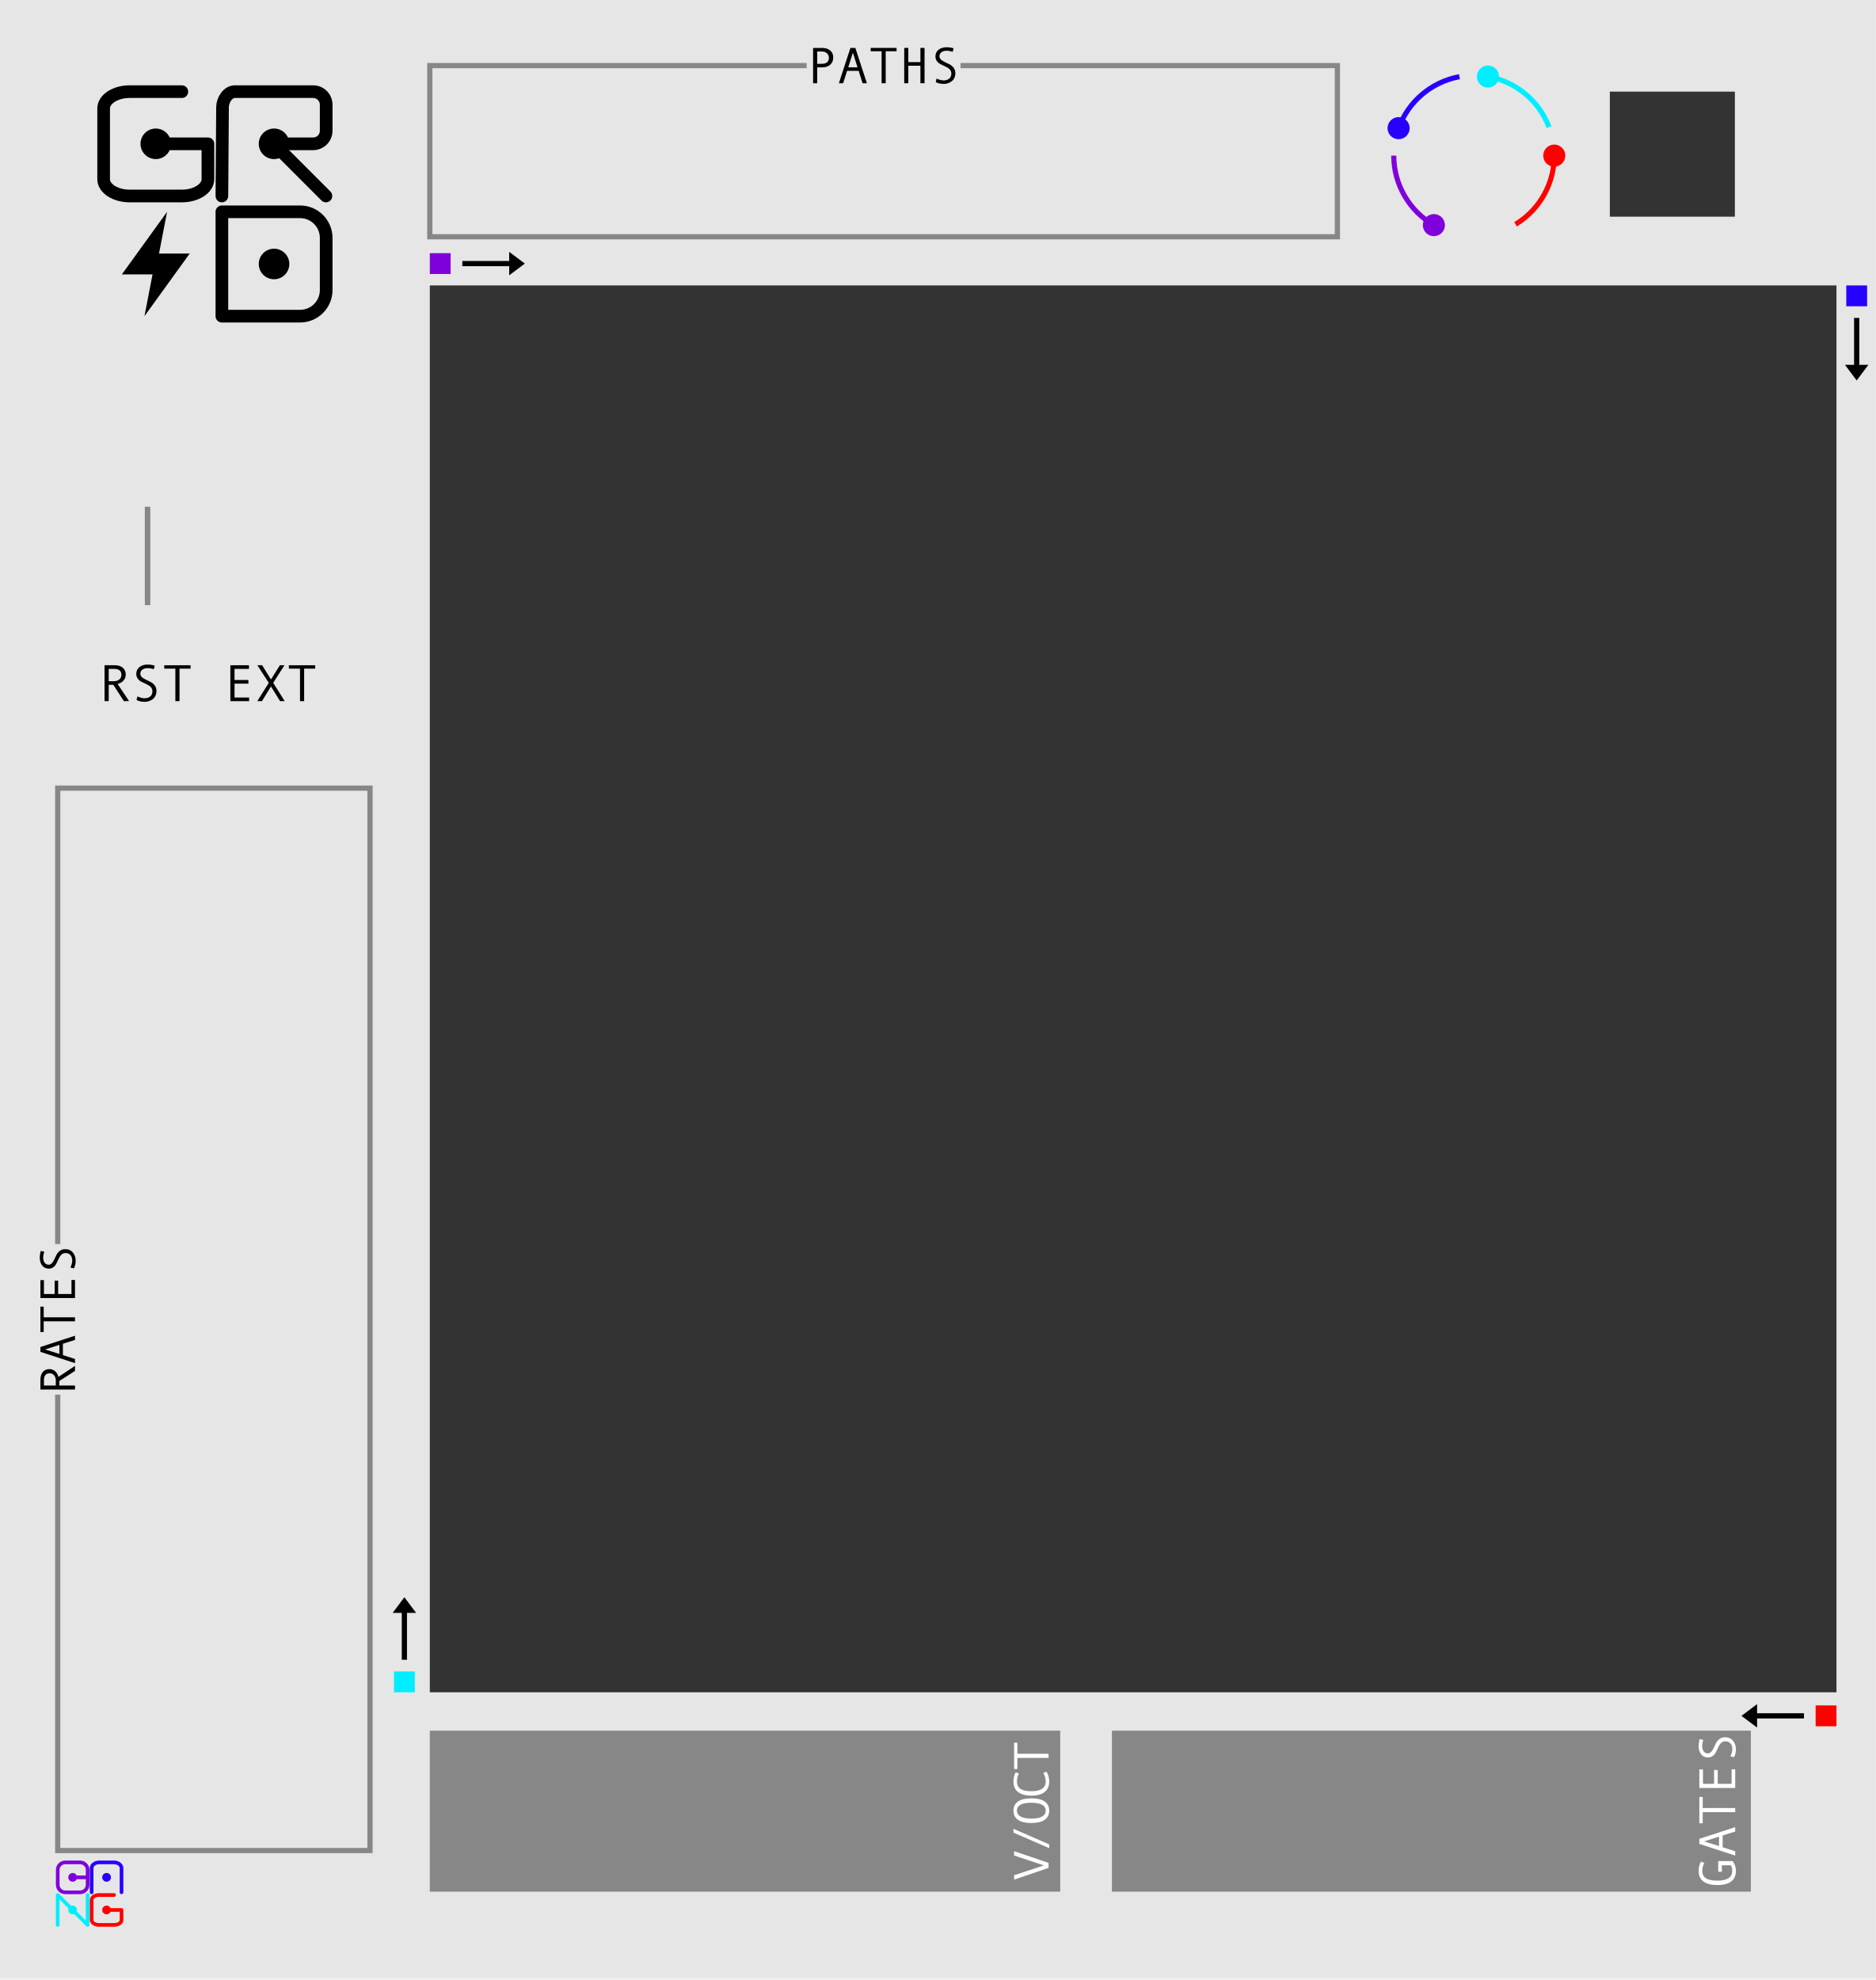
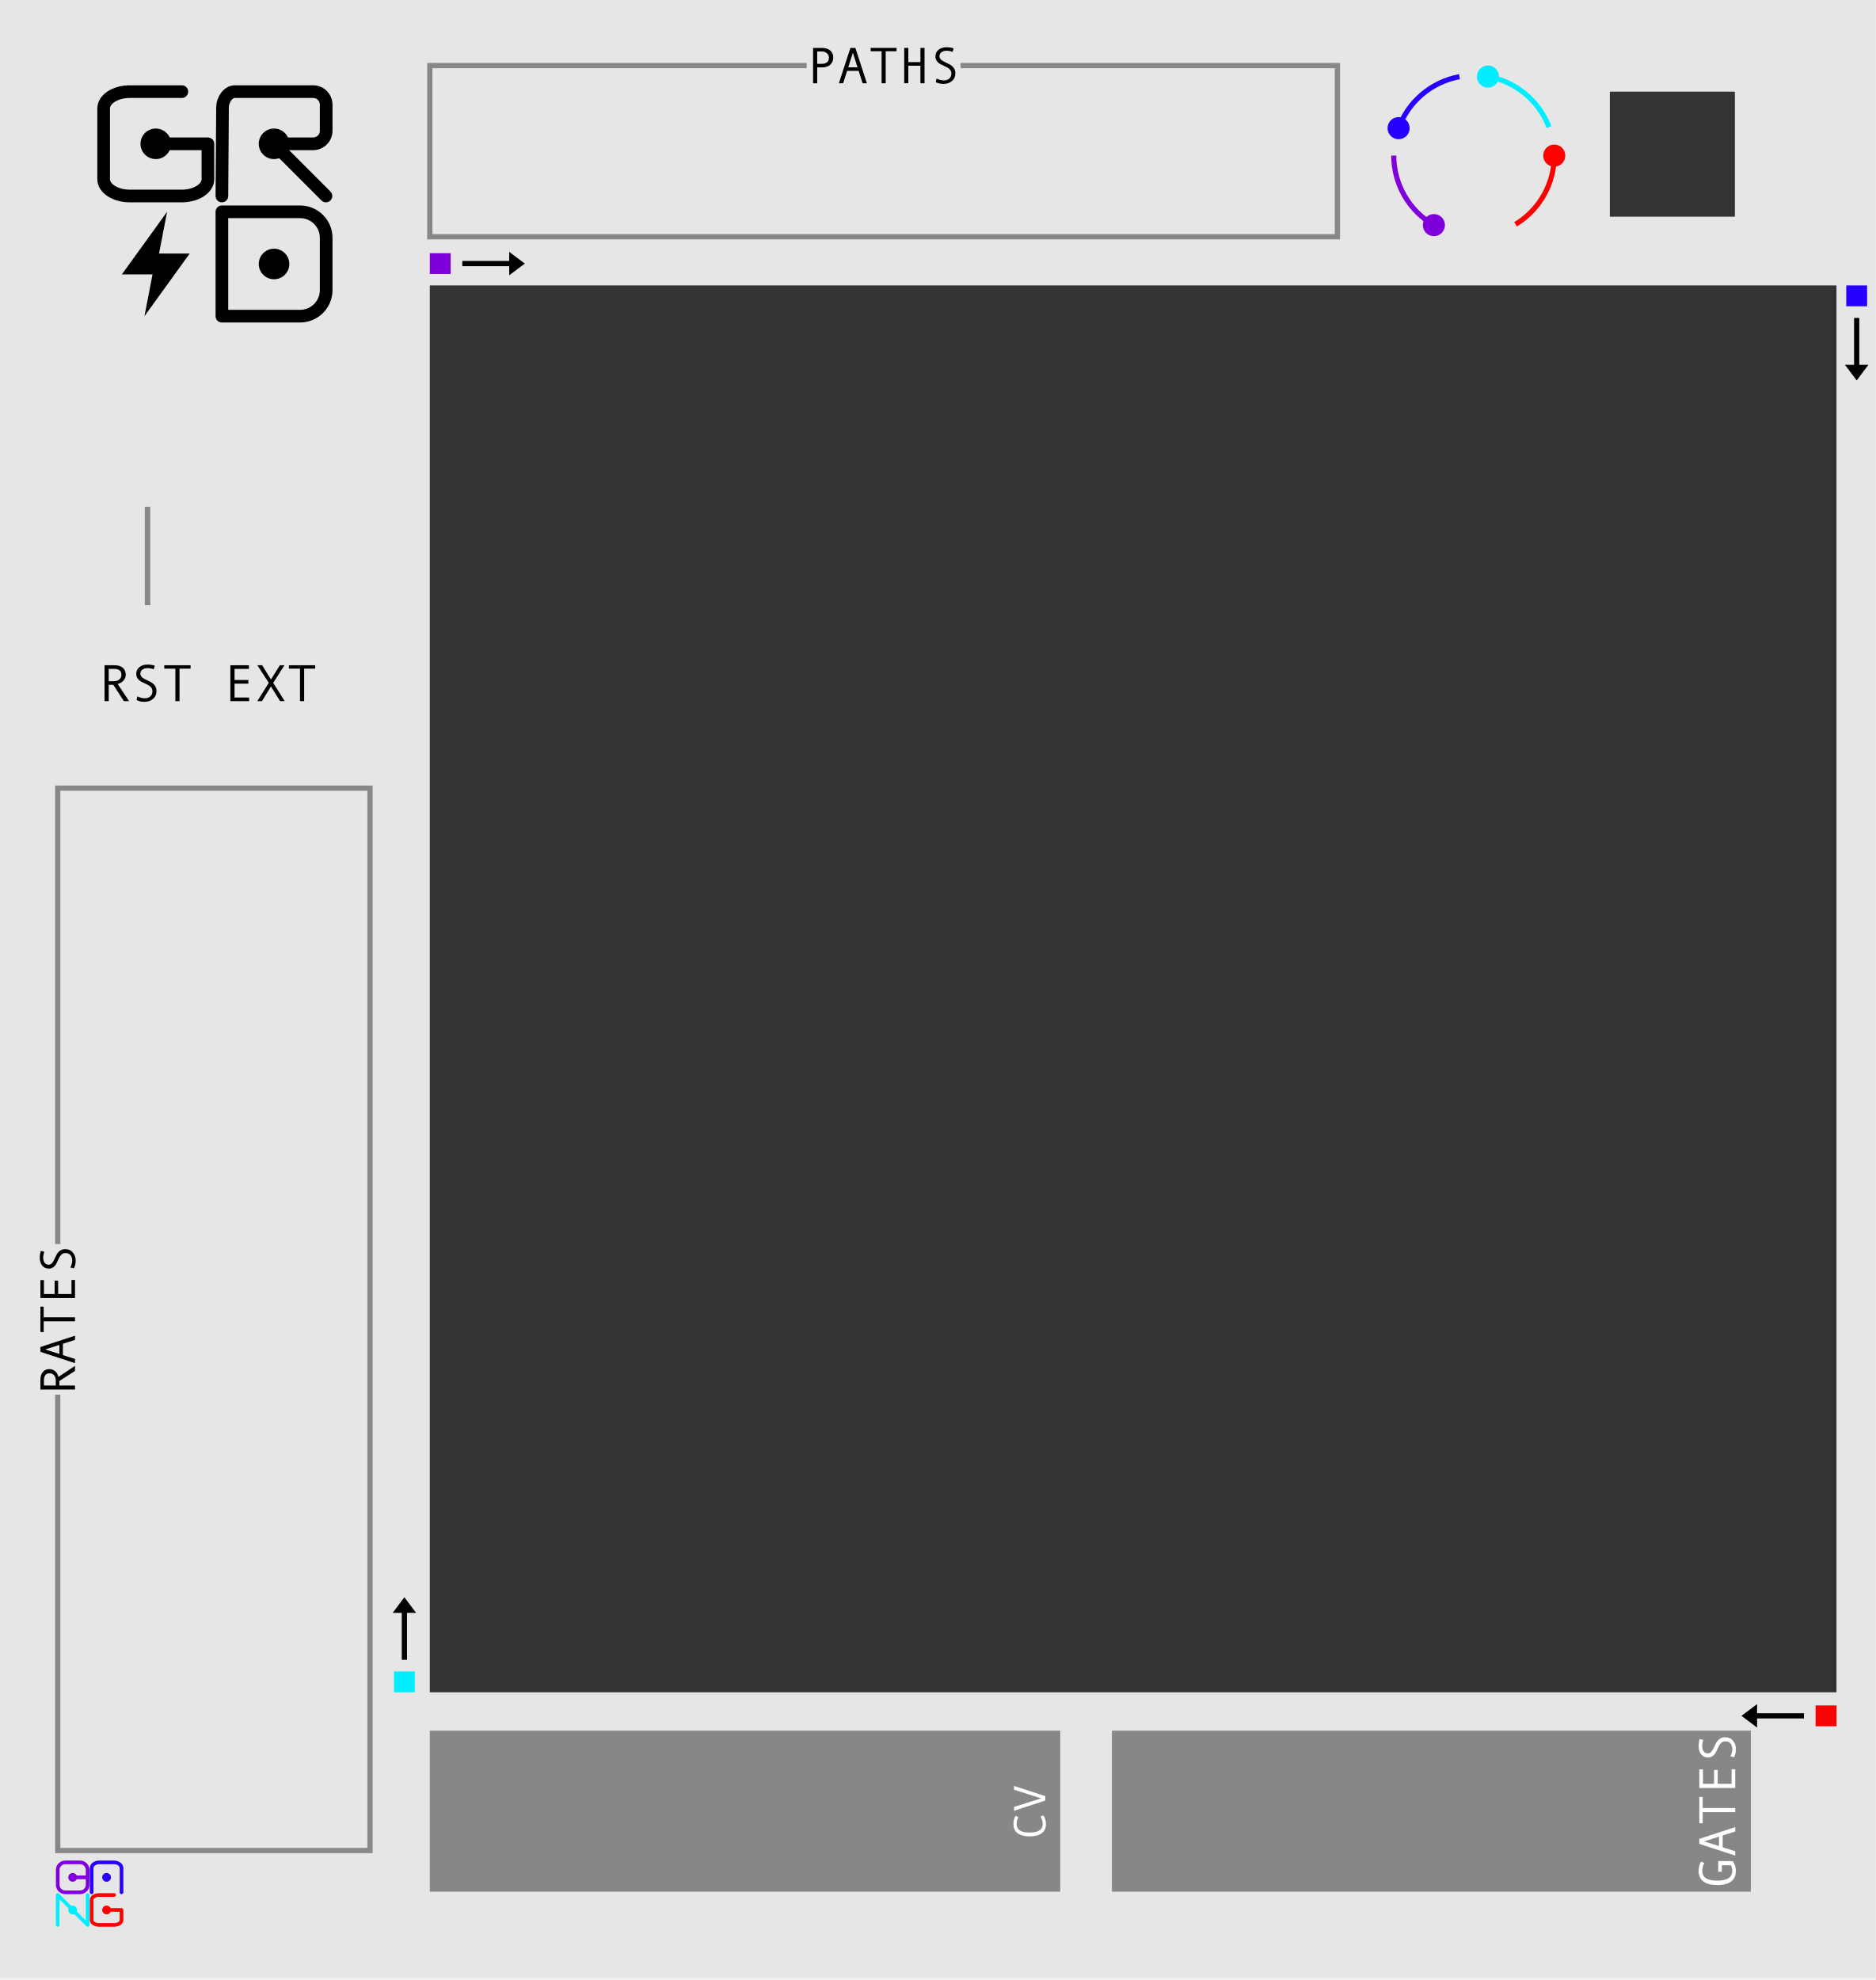
<svg xmlns="http://www.w3.org/2000/svg" width="100%" height="100%" viewBox="0 0 360 380" version="1.1" xml:space="preserve" style="fill-rule:evenodd;clip-rule:evenodd;stroke-miterlimit:36.5;">
  <rect id="StochSeqGrid" x="0" y="0" width="360" height="379.6" style="fill:none;" />
  <clipPath id="_clip1">
    <rect x="0" y="0" width="360" height="379.6" />
  </clipPath>
  <g clip-path="url(#_clip1)">
    <g id="Layer1">
      <rect id="background" x="0" y="0" width="360" height="380.662" style="fill:#e6e6e6;" />
      <rect id="rect" x="82.5" y="54.78" width="270" height="270" style="fill:#333;" />
      <path d="M28.324,97.257l0,18.887" style="fill:none;stroke:#282828;stroke-opacity:0.5;stroke-width:1.05px;" />
      <rect x="82.5" y="48.587" width="4" height="4" style="fill:#8000db;" />
      <path d="M75.619,320.78l0,4l4,-0l0,-4l-4,-0Z" style="fill:#0ef;" />
      <path d="M358.381,58.78l-0,-4l-4,-0l-0,4l4,-0Z" style="fill:#2600ff;" />
      <rect x="348.5" y="327.303" width="4" height="4" style="fill:#f00;" />
      <path d="M97.738,48.337l3,2.25l-3,2.25l0,-4.5Z" />
      <path d="M88.738,50.587l9.6,-0" style="fill:none;stroke:#000;stroke-width:1px;" />
      <path d="M75.369,309.541l2.25,-3l2.25,3l-4.5,0Z" />
      <path d="M77.619,318.541l0,-9.6" style="fill:none;stroke:#000;stroke-width:1px;" />
      <path d="M358.631,70.018l-2.25,3l-2.25,-3l4.5,-0Z" />
      <path d="M356.381,61.018l-0,9.6" style="fill:none;stroke:#000;stroke-width:1px;" />
      <path d="M337.262,331.553l-3,-2.25l3,-2.25l-0,4.5Z" />
      <path d="M346.262,329.303l-9.6,0" style="fill:none;stroke:#000;stroke-width:1px;" />
      <rect x="213.429" y="332.149" width="122.637" height="30.895" style="fill:#282828;fill-opacity:0.5;" />
      <rect x="82.5" y="332.149" width="121.005" height="30.895" style="fill:#282828;fill-opacity:0.5;" />
      <rect x="11.078" y="151.258" width="59.94" height="203.895" style="fill:none;stroke:#282828;stroke-opacity:0.5;stroke-width:1px;stroke-miterlimit:1.5;" />
      <rect x="82.5" y="12.587" width="174.207" height="32.854" style="fill:none;stroke:#282828;stroke-opacity:0.5;stroke-width:1px;stroke-miterlimit:1.5;" />
      <g id="grid">
        <g>
          <circle cx="52.6" cy="50.663" r="2.932" />
          <path d="M62.607,45.653c0,-2.761 -2.242,-5.003 -5.003,-5.003l-15.012,-0l0,20.027l15.012,-0c2.761,-0 5.003,-2.242 5.003,-5.004l0,-10.02Z" style="fill:none;stroke:#000;stroke-width:2.43px;stroke-linejoin:round;stroke-miterlimit:3;" />
        </g>
        <g>
          <circle cx="52.6" cy="27.6" r="2.932" />
          <path d="M52.553,27.6l10.007,10.014" style="fill:none;stroke:#000;stroke-width:2.43px;stroke-linecap:round;stroke-miterlimit:1.5;" />
          <path d="M52.553,27.6l7.551,0c1.382,0 2.503,-1.121 2.503,-2.503l0,-5.007c0,-1.381 -1.121,-2.503 -2.503,-2.503l-15.008,-0c-1.382,-0 -2.384,1.623 -2.384,3.005l-0.12,17.022" style="fill:none;stroke:#000;stroke-width:2.43px;stroke-linecap:round;stroke-linejoin:round;stroke-miterlimit:3;" />
        </g>
        <g>
          <circle cx="29.9" cy="27.6" r="2.932" />
          <path d="M34.904,17.587l-10.008,-0c-2.761,-0 -5.003,1.445 -5.003,3.225l-0,13.577c-0,1.78 2.242,3.225 5.003,3.225l10.008,-0c2.762,-0 5.004,-1.445 5.004,-3.225l-0,-6.789l-10.008,0" style="fill:none;stroke:#000;stroke-width:2.43px;stroke-linecap:round;stroke-linejoin:round;stroke-miterlimit:3;" />
        </g>
        <path d="M30.523,48.661l5.89,-0l-8.684,12.016l1.548,-8.011l-5.89,-0l8.684,-12.016l-1.548,8.011Z" />
      </g>
      <g id="logo">
        <g>
          <circle cx="13.95" cy="360.3" r="0.841" style="fill:#8000db;" />
          <path d="M13.95,360.3l2.869,0" style="fill:none;stroke:#8000db;stroke-width:0.7px;stroke-miterlimit:1.5;" />
          <path d="M16.819,358.864c0,-0.792 -0.643,-1.434 -1.434,-1.434l-2.869,-0c-0.792,-0 -1.434,0.642 -1.434,1.434l-0,2.872c-0,0.792 0.642,1.435 1.434,1.435l2.869,-0c0.791,-0 1.434,-0.643 1.434,-1.435l0,-2.872Z" style="fill:none;stroke:#8000db;stroke-width:0.7px;stroke-linejoin:round;stroke-miterlimit:3;" />
        </g>
        <g>
          <circle cx="20.458" cy="366.559" r="0.841" style="fill:#f00;" />
          <path d="M21.892,363.689l-2.869,-0c-0.791,-0 -1.434,0.414 -1.434,0.924l-0,3.892c-0,0.51 0.643,0.925 1.434,0.925l2.869,-0c0.792,-0 1.434,-0.415 1.434,-0.925l0,-1.946l-2.868,0" style="fill:none;stroke:#f00;stroke-width:0.7px;stroke-linecap:round;stroke-linejoin:round;stroke-miterlimit:3;" />
        </g>
        <g>
          <circle cx="20.458" cy="360.3" r="0.841" style="fill:#2600ff;" />
          <path d="M23.326,363.171l0,-4.64c0,-0.608 -0.642,-1.101 -1.434,-1.101l-2.869,-0c-0.791,-0 -1.434,0.493 -1.434,1.101l-0,4.64" style="fill:none;stroke:#2600ff;stroke-width:0.7px;stroke-linecap:round;stroke-linejoin:round;stroke-miterlimit:3;" />
        </g>
        <g>
          <circle cx="13.949" cy="366.559" r="0.841" style="fill:#0ef;" />
          <path d="M11.078,369.43l0,-5.741l5.741,5.741l0,-5.741" style="fill:none;stroke:#0ef;stroke-width:0.7px;stroke-linecap:round;stroke-linejoin:round;stroke-miterlimit:1.5;" />
        </g>
      </g>
      <g>
-         <path d="M194.652,355.276l6.611,2.246l0,0.962l-6.611,2.251l-0,-0.84l5.721,-1.889l-5.721,-1.9l-0,-0.83Z" style="fill:#fff;fill-rule:nonzero;" />
-         <path d="M194.525,350.982l6.865,2.993l-0,0.718l-6.865,-2.978l0,-0.733Z" style="fill:#fff;fill-rule:nonzero;" />
-         <path d="M194.525,347.504c0,-0.772 0.293,-1.36 0.879,-1.766c0.585,-0.405 1.437,-0.607 2.556,-0.607c1.112,-0 1.961,0.201 2.549,0.605c0.587,0.404 0.881,0.993 0.881,1.768c-0,0.768 -0.293,1.355 -0.879,1.76c-0.586,0.405 -1.436,0.608 -2.551,0.608c-1.115,-0 -1.967,-0.202 -2.554,-0.606c-0.587,-0.403 -0.881,-0.991 -0.881,-1.762Zm6.19,-0c-0,-1.016 -0.919,-1.524 -2.755,-1.524c-1.84,0 -2.76,0.508 -2.76,1.524c-0,0.494 0.238,0.871 0.714,1.13c0.477,0.259 1.159,0.388 2.046,0.388c0.896,0 1.58,-0.128 2.05,-0.386c0.47,-0.257 0.705,-0.634 0.705,-1.132Z" style="fill:#fff;fill-rule:nonzero;" />
-         <path d="M200.851,340.011c0.359,0.541 0.539,1.167 0.539,1.88c-0,0.892 -0.294,1.57 -0.881,2.034c-0.588,0.464 -1.437,0.696 -2.549,0.696c-1.075,-0 -1.916,-0.225 -2.524,-0.674c-0.607,-0.449 -0.911,-1.134 -0.911,-2.056c0,-0.332 0.041,-0.66 0.122,-0.986c0.081,-0.326 0.189,-0.588 0.323,-0.786l0.605,0.264c-0.25,0.459 -0.375,0.961 -0.375,1.508c-0,0.635 0.221,1.107 0.663,1.416c0.442,0.31 1.141,0.464 2.097,0.464c1.836,0 2.755,-0.626 2.755,-1.88c-0,-0.53 -0.156,-1.074 -0.469,-1.631l0.605,-0.249Z" style="fill:#fff;fill-rule:nonzero;" />
-         <path d="M195.275,334.458l-0,2.124l5.988,-0l0,0.796l-5.988,-0l-0,2.133l-0.623,0l-0,-5.053l0.623,-0Z" style="fill:#fff;fill-rule:nonzero;" />
-       </g>
-       <g>
        <path d="M47.817,134.564l-3.599,0l0,-6.89l3.57,0l-0,0.699l-2.769,-0l-0,2.133l2.661,0l0,0.699l-2.661,-0l-0,2.661l2.798,-0l-0,0.698Z" style="fill-rule:nonzero;" />
        <path d="M54.648,134.564l-0.889,0l-1.748,-2.822l-1.733,2.822l-0.889,0l2.202,-3.511l-2.192,-3.379l0.918,0l1.694,2.73l1.709,-2.73l0.879,0l-2.158,3.379l2.207,3.511Z" style="fill-rule:nonzero;" />
        <path d="M60.502,128.324l-2.124,-0l0,6.24l-0.796,0l0,-6.24l-2.133,-0l-0,-0.65l5.053,0l0,0.65Z" style="fill-rule:nonzero;" />
      </g>
      <g>
        <path d="M24.78,134.564l-1.001,0l-2.022,-3.13l-0.889,0l0,3.13l-0.8,0l-0,-6.89l1.948,0c0.654,0 1.171,0.159 1.55,0.477c0.379,0.317 0.569,0.759 0.569,1.325c-0,0.42 -0.138,0.794 -0.415,1.121c-0.277,0.327 -0.658,0.549 -1.143,0.666l2.203,3.301Zm-3.912,-3.828l1.011,-0c0.423,-0 0.767,-0.115 1.03,-0.344c0.264,-0.23 0.396,-0.519 0.396,-0.867c-0,-0.768 -0.469,-1.152 -1.406,-1.152l-1.031,-0l0,2.363Z" style="fill-rule:nonzero;" />
        <path d="M29.516,128.436c-0.41,-0.14 -0.799,-0.21 -1.167,-0.21c-0.417,0 -0.756,0.095 -1.018,0.286c-0.262,0.19 -0.393,0.461 -0.393,0.813c-0,0.416 0.343,0.783 1.03,1.098c0.508,0.235 0.844,0.398 1.008,0.489c0.165,0.091 0.332,0.216 0.501,0.376c0.169,0.159 0.305,0.347 0.407,0.564c0.103,0.216 0.154,0.459 0.154,0.73c0,0.67 -0.225,1.19 -0.676,1.56c-0.451,0.369 -0.982,0.554 -1.594,0.554c-0.593,-0 -1.112,-0.117 -1.558,-0.352l0.166,-0.688c0.524,0.238 0.982,0.356 1.372,0.356c0.456,0 0.821,-0.118 1.096,-0.354c0.276,-0.236 0.413,-0.56 0.413,-0.974c0,-0.306 -0.089,-0.565 -0.269,-0.779c-0.179,-0.213 -0.509,-0.43 -0.991,-0.651c-0.495,-0.228 -0.814,-0.384 -0.959,-0.467c-0.145,-0.083 -0.289,-0.198 -0.432,-0.344c-0.144,-0.146 -0.254,-0.311 -0.332,-0.493c-0.078,-0.182 -0.118,-0.381 -0.118,-0.596c0,-0.57 0.206,-1.014 0.616,-1.333c0.41,-0.319 0.929,-0.478 1.557,-0.478c0.459,-0 0.915,0.07 1.368,0.21l-0.181,0.683Z" style="fill-rule:nonzero;" />
        <path d="M36.581,128.324l-2.124,-0l0,6.24l-0.796,0l0,-6.24l-2.133,-0l-0,-0.65l5.053,0l0,0.65Z" style="fill-rule:nonzero;" />
      </g>
      <g>
        <path d="M332.578,357.184c0.414,0.563 0.62,1.186 0.62,1.87c0,0.895 -0.303,1.574 -0.91,2.036c-0.608,0.462 -1.495,0.693 -2.664,0.693c-1.13,0 -2.008,-0.223 -2.637,-0.671c-0.628,-0.448 -0.942,-1.134 -0.942,-2.058c-0,-0.332 0.042,-0.661 0.127,-0.986c0.084,-0.326 0.197,-0.588 0.337,-0.787l0.63,0.264c-0.261,0.459 -0.391,0.962 -0.391,1.509c0,0.631 0.231,1.103 0.693,1.413c0.463,0.311 1.19,0.467 2.183,0.467c1.914,-0 2.871,-0.627 2.871,-1.88c0,-0.472 -0.099,-0.829 -0.298,-1.069l-1.699,-0l0,1.24l-0.693,-0l-0,-2.041l2.773,-0Z" style="fill:#fff;fill-rule:nonzero;" />
        <path d="M333.066,350.66l0,0.84l-2.412,0.762l0,2.261l2.412,0.771l0,0.83l-6.889,-2.251l-0,-0.962l6.889,-2.251Zm-3.11,1.831l-2.852,0.904l2.852,0.898l0,-1.802Z" style="fill:#fff;fill-rule:nonzero;" />
        <path d="M326.826,344.869l0,2.124l6.24,0l0,0.796l-6.24,0l0,2.134l-0.649,0l-0,-5.054l0.649,0Z" style="fill:#fff;fill-rule:nonzero;" />
        <path d="M333.066,339.552l0,3.599l-6.889,-0l-0,-3.57l0.698,0l-0,2.769l2.134,-0l-0,-2.661l0.698,-0l0,2.661l2.661,-0l0,-2.798l0.698,-0Z" style="fill:#fff;fill-rule:nonzero;" />
        <path d="M326.938,333.932c-0.14,0.41 -0.209,0.799 -0.209,1.167c-0,0.417 0.095,0.756 0.285,1.018c0.191,0.262 0.462,0.393 0.813,0.393c0.417,-0 0.783,-0.343 1.099,-1.03c0.234,-0.508 0.397,-0.844 0.488,-1.009c0.091,-0.164 0.217,-0.331 0.376,-0.5c0.16,-0.169 0.348,-0.305 0.564,-0.408c0.216,-0.102 0.46,-0.154 0.73,-0.154c0.671,0 1.191,0.226 1.56,0.677c0.369,0.45 0.554,0.982 0.554,1.594c0,0.592 -0.117,1.112 -0.351,1.558l-0.689,-0.167c0.238,-0.524 0.357,-0.981 0.357,-1.372c-0,-0.455 -0.118,-0.821 -0.354,-1.096c-0.236,-0.275 -0.561,-0.412 -0.974,-0.412c-0.306,-0 -0.566,0.089 -0.779,0.268c-0.214,0.179 -0.431,0.51 -0.652,0.991c-0.228,0.495 -0.383,0.815 -0.466,0.96c-0.083,0.145 -0.198,0.289 -0.345,0.432c-0.146,0.143 -0.311,0.254 -0.493,0.332c-0.182,0.078 -0.381,0.117 -0.596,0.117c-0.569,0 -1.014,-0.205 -1.333,-0.615c-0.319,-0.41 -0.478,-0.929 -0.478,-1.558c-0,-0.459 0.07,-0.914 0.21,-1.367l0.683,0.181Z" style="fill:#fff;fill-rule:nonzero;" />
      </g>
      <g>
        <path d="M5.658,267.66l0,-28.899l10.835,0l0,28.899l-10.835,-0Z" style="fill:#e6e6e6;fill-rule:nonzero;" />
        <path d="M14.396,262.139l-0,0.964l-3.015,1.947l0,0.856l3.015,-0l-0,0.771l-6.636,0l0,-1.876c0,-0.631 0.153,-1.128 0.459,-1.494c0.305,-0.365 0.731,-0.547 1.277,-0.547c0.404,-0 0.764,0.133 1.079,0.399c0.315,0.267 0.529,0.634 0.642,1.101l3.179,-2.121Zm-3.687,3.767l-0,-0.974c-0,-0.407 -0.111,-0.738 -0.332,-0.992c-0.221,-0.254 -0.499,-0.381 -0.834,-0.381c-0.74,0 -1.11,0.452 -1.11,1.354l-0,0.993l2.276,-0Z" style="fill-rule:nonzero;" />
        <path d="M14.396,256.35l-0,0.808l-2.323,0.734l-0,2.178l2.323,0.743l-0,0.799l-6.636,-2.168l0,-0.926l6.636,-2.168Zm-2.996,1.763l-2.746,0.87l2.746,0.866l0,-1.736Z" style="fill-rule:nonzero;" />
        <path d="M8.386,250.772l-0,2.046l6.01,-0l-0,0.766l-6.01,0l-0,2.055l-0.626,0l0,-4.867l0.626,0Z" style="fill-rule:nonzero;" />
        <path d="M14.396,245.651l-0,3.466l-6.636,-0l0,-3.438l0.673,-0l-0,2.666l2.055,0l-0,-2.563l0.672,0l0,2.563l2.563,0l0,-2.694l0.673,-0Z" style="fill-rule:nonzero;" />
        <path d="M8.494,240.238c-0.135,0.395 -0.202,0.769 -0.202,1.124c-0,0.401 0.091,0.728 0.275,0.98c0.183,0.253 0.444,0.379 0.783,0.379c0.401,-0 0.754,-0.331 1.058,-0.992c0.226,-0.49 0.382,-0.813 0.47,-0.972c0.088,-0.158 0.209,-0.319 0.362,-0.482c0.154,-0.163 0.335,-0.294 0.544,-0.392c0.208,-0.099 0.442,-0.148 0.703,-0.148c0.645,-0 1.146,0.217 1.502,0.651c0.356,0.434 0.534,0.946 0.534,1.535c-0,0.571 -0.113,1.071 -0.339,1.501l-0.663,-0.16c0.229,-0.505 0.344,-0.946 0.344,-1.322c-0,-0.439 -0.114,-0.791 -0.341,-1.056c-0.228,-0.265 -0.54,-0.397 -0.939,-0.397c-0.294,-0 -0.544,0.086 -0.75,0.259c-0.205,0.172 -0.414,0.49 -0.628,0.954c-0.219,0.477 -0.369,0.785 -0.449,0.924c-0.08,0.14 -0.19,0.279 -0.331,0.417c-0.141,0.138 -0.3,0.244 -0.475,0.319c-0.176,0.076 -0.367,0.113 -0.574,0.113c-0.549,0 -0.977,-0.197 -1.284,-0.592c-0.307,-0.395 -0.461,-0.895 -0.461,-1.501c0,-0.442 0.068,-0.88 0.203,-1.316l0.658,0.174Z" style="fill-rule:nonzero;" />
      </g>
      <g>
        <rect x="154.837" y="7.048" width="29.532" height="11.073" style="fill:#e6e6e6;fill-rule:nonzero;" />
        <path d="M156.068,9.196l1.72,0c0.651,0 1.171,0.164 1.562,0.49c0.391,0.327 0.586,0.777 0.586,1.351c0,0.577 -0.194,1.037 -0.583,1.382c-0.39,0.344 -0.9,0.516 -1.531,0.516l-0.966,0l-0,3.042l-0.788,0l-0,-6.781Zm0.788,3.052l0.855,0c0.926,0 1.389,-0.388 1.389,-1.163c0,-0.359 -0.125,-0.649 -0.377,-0.87c-0.251,-0.221 -0.576,-0.331 -0.973,-0.331l-0.894,-0l-0,2.364Z" style="fill-rule:nonzero;" />
        <path d="M166.396,15.977l-0.827,0l-0.75,-2.374l-2.225,0l-0.759,2.374l-0.817,0l2.215,-6.781l0.947,0l2.216,6.781Zm-1.803,-3.061l-0.889,-2.807l-0.884,2.807l1.773,0Z" style="fill-rule:nonzero;" />
        <path d="M172.095,9.835l-2.09,0l-0,6.142l-0.784,0l0,-6.142l-2.1,0l0,-0.639l4.974,0l0,0.639Z" style="fill-rule:nonzero;" />
        <path d="M177.459,15.977l-0.789,0l0,-3.364l-2.321,0l0,3.364l-0.788,0l0,-6.781l0.788,0l0,2.725l2.321,0l0,-2.725l0.789,0l-0,6.781Z" style="fill-rule:nonzero;" />
        <path d="M182.86,9.946c-0.403,-0.138 -0.786,-0.207 -1.148,-0.207c-0.41,0 -0.744,0.094 -1.002,0.281c-0.258,0.188 -0.387,0.455 -0.387,0.801c-0,0.41 0.338,0.77 1.014,1.081c0.5,0.231 0.83,0.391 0.992,0.481c0.162,0.089 0.326,0.213 0.493,0.37c0.166,0.157 0.3,0.342 0.401,0.555c0.101,0.213 0.152,0.452 0.152,0.718c-0,0.66 -0.222,1.172 -0.666,1.536c-0.444,0.363 -0.967,0.545 -1.569,0.545c-0.583,0 -1.094,-0.115 -1.533,-0.346l0.163,-0.678c0.516,0.234 0.966,0.351 1.351,0.351c0.448,0 0.808,-0.116 1.079,-0.348c0.27,-0.232 0.406,-0.552 0.406,-0.959c-0,-0.301 -0.088,-0.557 -0.265,-0.766c-0.176,-0.21 -0.501,-0.424 -0.975,-0.642c-0.487,-0.224 -0.802,-0.377 -0.945,-0.459c-0.142,-0.082 -0.284,-0.195 -0.425,-0.339c-0.141,-0.144 -0.25,-0.306 -0.327,-0.485c-0.077,-0.18 -0.115,-0.375 -0.115,-0.586c-0,-0.561 0.202,-0.999 0.605,-1.312c0.404,-0.314 0.915,-0.471 1.534,-0.471c0.451,-0 0.9,0.068 1.345,0.206l-0.178,0.673Z" style="fill-rule:nonzero;" />
      </g>
      <path d="M276.287,41.369c1.014,0.585 1.362,1.884 0.777,2.897c-0.586,1.014 -1.884,1.362 -2.898,0.777c-1.013,-0.586 -1.361,-1.884 -0.776,-2.898c0.585,-1.013 1.884,-1.361 2.897,-0.776Z" style="fill:#8000db;" />
      <path d="M270.447,25.323c-0.4,1.1 -1.618,1.668 -2.718,1.268c-1.1,-0.401 -1.669,-1.619 -1.268,-2.719c0.4,-1.1 1.618,-1.668 2.718,-1.268c1.1,0.401 1.668,1.619 1.268,2.719Z" style="fill:#2600ff;" />
      <path d="M285.235,16.785c-1.153,-0.203 -1.924,-1.304 -1.72,-2.457c0.203,-1.153 1.304,-1.924 2.457,-1.72c1.153,0.203 1.924,1.304 1.72,2.457c-0.203,1.152 -1.304,1.923 -2.457,1.72Z" style="fill:#0ef;" />
      <path d="M296.211,29.866c0,-1.171 0.951,-2.121 2.121,-2.121c1.171,-0 2.121,0.95 2.121,2.121c0,1.171 -0.95,2.121 -2.121,2.121c-1.17,-0 -2.121,-0.95 -2.121,-2.121Z" style="fill:#f00;" />
      <path d="M267.525,29.866c0,5.514 2.947,10.607 7.727,13.355c-4.78,-2.748 -7.727,-7.841 -7.727,-13.355Z" style="fill:none;stroke:#8000db;stroke-width:0.98px;" />
      <path d="M280.138,14.717c-5.422,0.999 -9.897,4.82 -11.734,10.019c1.837,-5.199 6.312,-9.02 11.734,-10.019Z" style="fill:none;stroke:#2600ff;stroke-width:0.98px;" />
      <path d="M297.328,24.396c-1.958,-5.154 -6.521,-8.869 -11.966,-9.74c5.445,0.871 10.008,4.586 11.966,9.74Z" style="fill:none;stroke:#0ef;stroke-width:0.98px;" />
      <path d="M290.9,43.047c4.718,-2.854 7.551,-8.011 7.429,-13.523c0.122,5.512 -2.711,10.669 -7.429,13.523Z" style="fill:none;stroke:#f00;stroke-width:0.98px;" />
      <rect x="309" y="17.587" width="24" height="24" style="fill:#333;" />
+       <g>
+         <path d="M200.273,348.416c0.327,0.471 0.49,1.018 0.49,1.639c-0,0.778 -0.267,1.369 -0.801,1.774c-0.533,0.404 -1.305,0.607 -2.316,0.607c-0.976,-0 -1.741,-0.196 -2.293,-0.588c-0.552,-0.392 -0.828,-0.989 -0.828,-1.793c0,-0.289 0.037,-0.576 0.111,-0.86c0.074,-0.284 0.172,-0.512 0.294,-0.685l0.549,0.23c-0.227,0.4 -0.341,0.839 -0.341,1.315c0,0.554 0.201,0.966 0.603,1.235c0.401,0.27 1.037,0.405 1.905,0.405c1.669,-0 2.504,-0.547 2.504,-1.64c-0,-0.462 -0.142,-0.936 -0.426,-1.422l0.549,-0.217Z" style="fill:#fff;fill-rule:nonzero;" />
+         <path d="M194.64,342.757l6.008,1.959l-0,0.839l-6.008,1.963l0,-0.733l5.199,-1.647l-5.199,-1.657l0,-0.724Z" style="fill:#fff;fill-rule:nonzero;" />
+       </g>
    </g>
  </g>
</svg>
